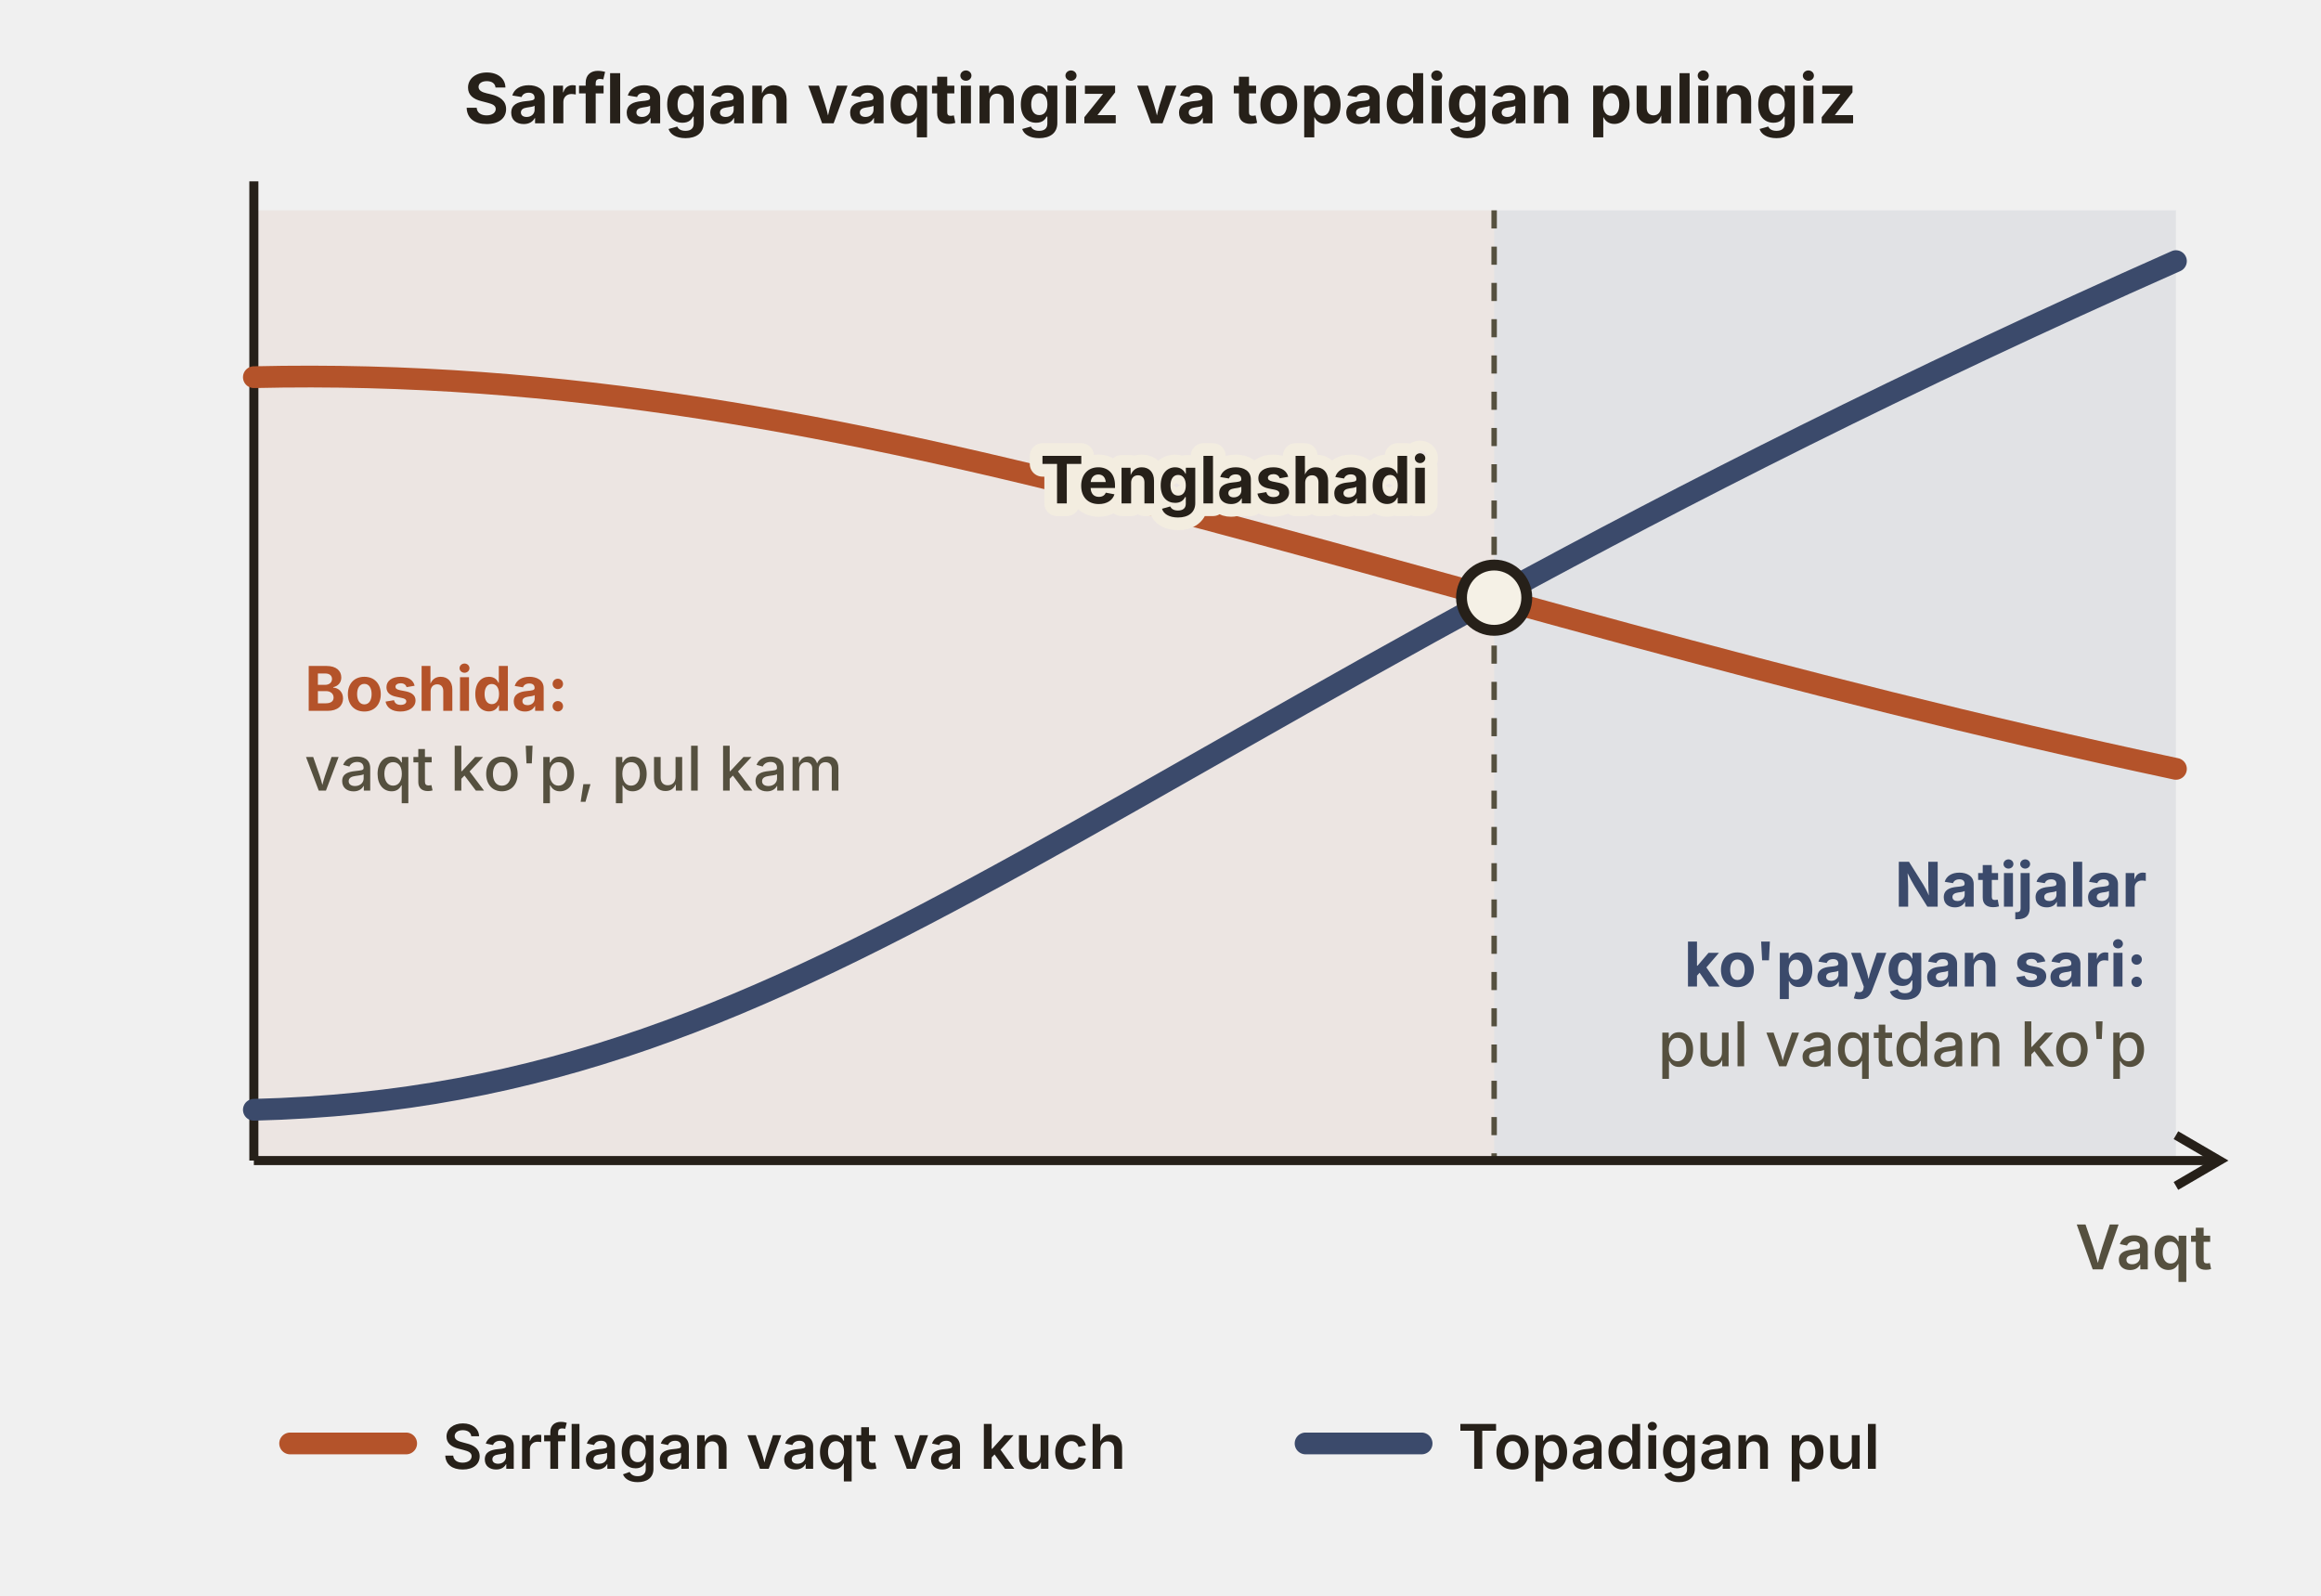
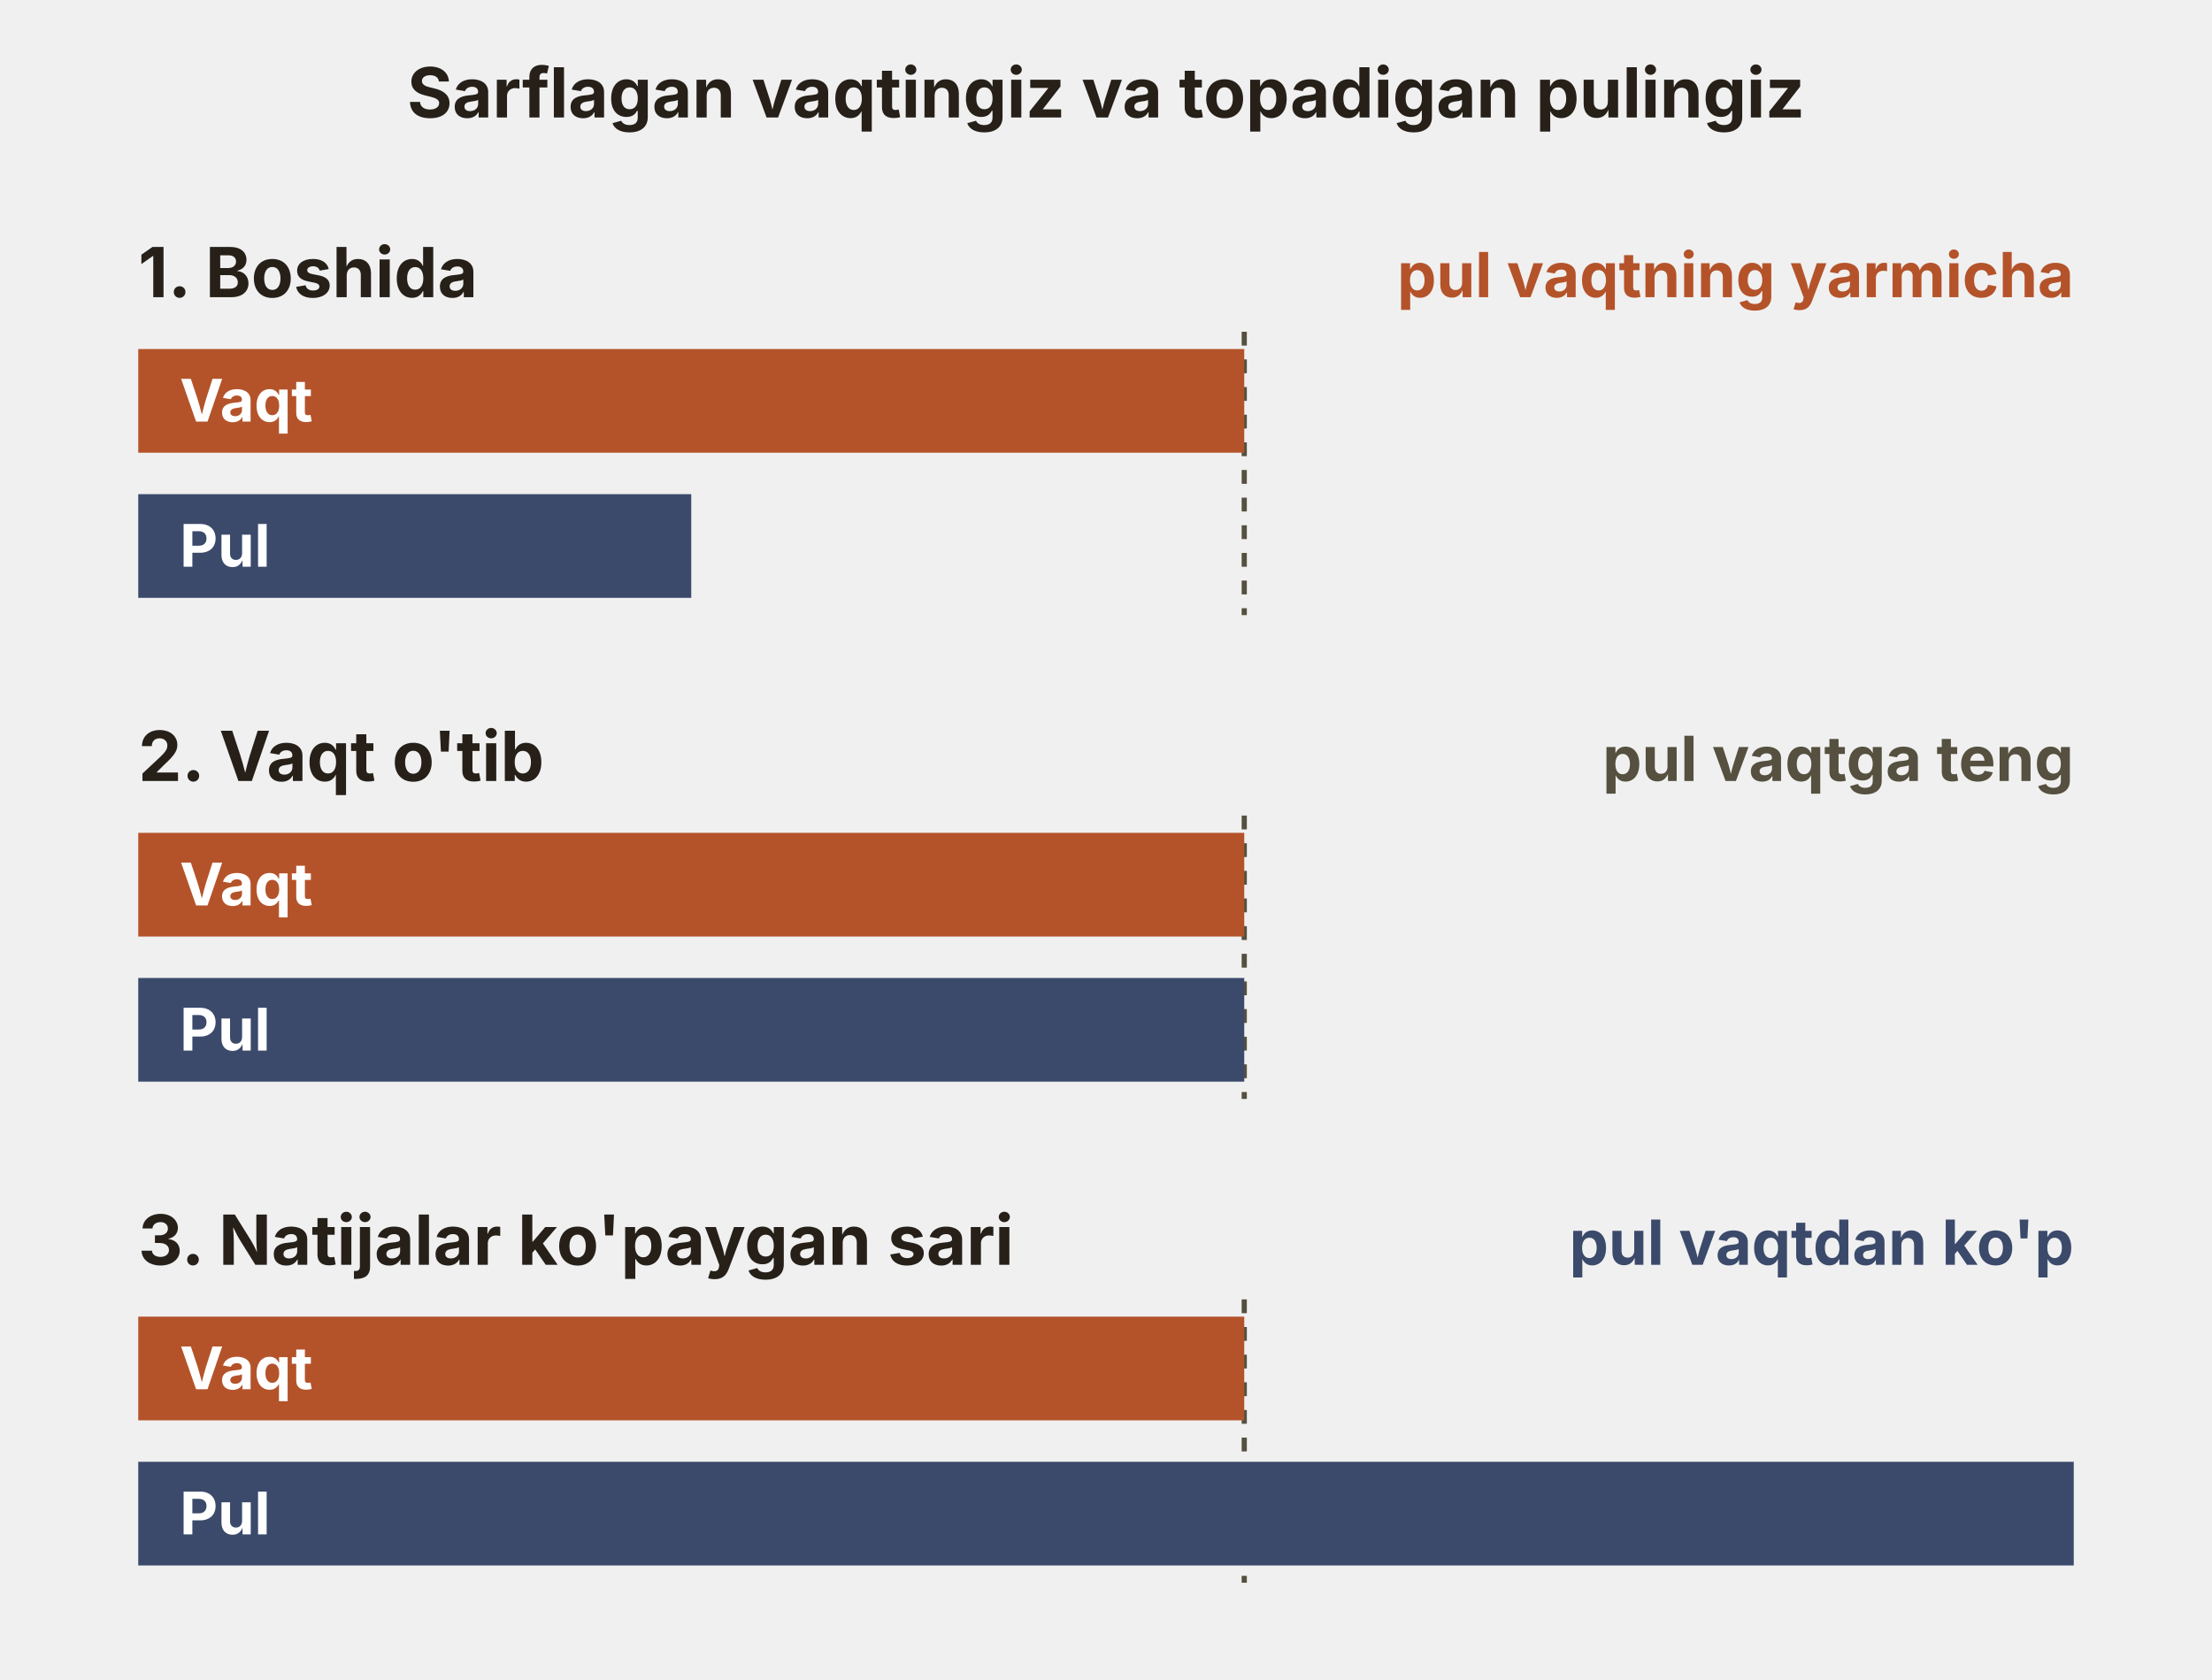
- <svg xmlns="http://www.w3.org/2000/svg" viewBox="0 0 640 440" width="640" height="440" role="img" aria-label="Chizma: boshida sarflagan vaqt va kuch ko'p, topilgan pul kam; vaqt o'tib ikkalasi tenglashadi; natijalar ko'paygan sari pul sarflangan vaqtdan ko'p bo'ladi">
-   <rect x="70" y="58" width="342" height="262" fill="#B4532A" fill-opacity="0.07" />
-   <rect x="412" y="58" width="188" height="262" fill="#3B4A6B" fill-opacity="0.08" />
-   <line x1="412" y1="58" x2="412" y2="320" stroke="#55503F" stroke-width="1.5" stroke-dasharray="5 5" />
-   <text x="320" y="34" font-family="Inter, system-ui, -apple-system, 'Segoe UI', sans-serif" font-size="19" font-weight="700" fill="#262019" text-anchor="middle">Sarflagan vaqtingiz va topadigan pulingiz</text>
-   <path d="M70,320 L610,320" stroke="#262019" stroke-width="2.5" fill="none" />
-   <path d="M600,313 L612,320 L600,327" stroke="#262019" stroke-width="2.5" fill="none" />
-   <path d="M70,320 L70,50" stroke="#262019" stroke-width="2.5" fill="none" />
-   <text x="610" y="350" font-family="Inter, system-ui, -apple-system, 'Segoe UI', sans-serif" font-size="17" font-weight="600" fill="#55503F" text-anchor="end">Vaqt</text>
-   <path class="draw" pathLength="1" d="M70,104 C240,100 380,165 600,212" stroke="#B4532A" stroke-width="6" fill="none" stroke-linecap="round" />
-   <path class="draw" pathLength="1" style="transition-delay:0.35s" d="M70,306 C230,302 300,205 600,72" stroke="#3B4A6B" stroke-width="6" fill="none" stroke-linecap="round" />
-   <g class="pop" style="transition-delay:1.20s">
-     <text x="84" y="196" font-family="Inter, system-ui, -apple-system, 'Segoe UI', sans-serif" font-size="17" font-weight="700" fill="#B4532A" text-anchor="start">Boshida:</text>
-     <text x="84" y="218" font-family="Inter, system-ui, -apple-system, 'Segoe UI', sans-serif" font-size="17" font-weight="500" fill="#55503F" text-anchor="start">vaqt ko'p, pul kam</text>
+ <svg xmlns="http://www.w3.org/2000/svg" viewBox="0 0 640 486" width="640" height="486" role="img" aria-label="Chizma: boshida topadigan pul sarflangan vaqtning yarmicha; vaqt o'tib ikkalasi teng bo'ladi; natijalar ko'paygan sari pul vaqtdan ko'p bo'ladi">
+   <text x="320" y="34" font-family="Inter, system-ui, -apple-system, 'Segoe UI', sans-serif" font-size="20" font-weight="700" fill="#262019" text-anchor="middle">Sarflagan vaqtingiz va topadigan pulingiz</text>
+   <text x="40" y="86" font-family="Inter, system-ui, -apple-system, 'Segoe UI', sans-serif" font-size="20" font-weight="700" fill="#262019" text-anchor="start">1. Boshida</text>
+   <g class="pop" style="transition-delay:1.25s">
+     <text x="600" y="86" font-family="Inter, system-ui, -apple-system, 'Segoe UI', sans-serif" font-size="18" font-weight="700" fill="#B4532A" text-anchor="end">pul vaqtning yarmicha</text>
  </g>
-   <g class="pop" style="transition-delay:1.50s">
-     <circle class="pulse" cx="412" cy="164.8" r="9" fill="#F5F1E6" stroke="#262019" stroke-width="3" />
-     <text x="394" y="138.797" font-family="Inter, system-ui, -apple-system, 'Segoe UI', sans-serif" font-size="18" font-weight="700" fill="#262019" text-anchor="end" stroke="#F3EDE0" stroke-width="7" stroke-linejoin="round" paint-order="stroke">Tenglashadi</text>
+   <line x1="360" y1="96" x2="360" y2="178" stroke="#55503F" stroke-width="1.5" stroke-dasharray="4 4" />
+   <path class="draw" pathLength="1" style="transition-delay:0.25s" d="M40,116 L360,116" stroke="#B4532A" stroke-width="30" fill="none" />
+   <path class="draw" pathLength="1" style="transition-delay:0.55s" d="M40,158 L200,158" stroke="#3B4A6B" stroke-width="30" fill="none" />
+   <g class="pop" style="transition-delay:1.05s">
+     <text x="52" y="122" font-family="Inter, system-ui, -apple-system, 'Segoe UI', sans-serif" font-size="17" font-weight="700" fill="#FFFFFF" text-anchor="start">Vaqt</text>
+     <text x="52" y="164" font-family="Inter, system-ui, -apple-system, 'Segoe UI', sans-serif" font-size="17" font-weight="700" fill="#FFFFFF" text-anchor="start">Pul</text>
  </g>
-   <g class="pop" style="transition-delay:1.80s">
-     <text x="592" y="250" font-family="Inter, system-ui, -apple-system, 'Segoe UI', sans-serif" font-size="17" font-weight="700" fill="#3B4A6B" text-anchor="end">Natijalar</text>
-     <text x="592" y="272" font-family="Inter, system-ui, -apple-system, 'Segoe UI', sans-serif" font-size="17" font-weight="700" fill="#3B4A6B" text-anchor="end">ko'paygan sari:</text>
-     <text x="592" y="294" font-family="Inter, system-ui, -apple-system, 'Segoe UI', sans-serif" font-size="17" font-weight="500" fill="#55503F" text-anchor="end">pul vaqtdan ko'p</text>
+   <text x="40" y="226" font-family="Inter, system-ui, -apple-system, 'Segoe UI', sans-serif" font-size="20" font-weight="700" fill="#262019" text-anchor="start">2. Vaqt o'tib</text>
+   <g class="pop" style="transition-delay:1.85s">
+     <text x="600" y="226" font-family="Inter, system-ui, -apple-system, 'Segoe UI', sans-serif" font-size="18" font-weight="700" fill="#55503F" text-anchor="end">pul vaqtga teng</text>
  </g>
-   <line x1="80" y1="398" x2="112" y2="398" stroke="#B4532A" stroke-width="6" stroke-linecap="round" />
-   <text x="122" y="405" font-family="Inter, system-ui, -apple-system, 'Segoe UI', sans-serif" font-size="17" font-weight="600" fill="#262019" text-anchor="start">Sarflagan vaqt va kuch</text>
-   <line x1="360" y1="398" x2="392" y2="398" stroke="#3B4A6B" stroke-width="6" stroke-linecap="round" />
-   <text x="402" y="405" font-family="Inter, system-ui, -apple-system, 'Segoe UI', sans-serif" font-size="17" font-weight="600" fill="#262019" text-anchor="start">Topadigan pul</text>
+   <line x1="360" y1="236" x2="360" y2="318" stroke="#55503F" stroke-width="1.5" stroke-dasharray="4 4" />
+   <path class="draw" pathLength="1" style="transition-delay:0.85s" d="M40,256 L360,256" stroke="#B4532A" stroke-width="30" fill="none" />
+   <path class="draw" pathLength="1" style="transition-delay:1.15s" d="M40,298 L360,298" stroke="#3B4A6B" stroke-width="30" fill="none" />
+   <g class="pop" style="transition-delay:1.65s">
+     <text x="52" y="262" font-family="Inter, system-ui, -apple-system, 'Segoe UI', sans-serif" font-size="17" font-weight="700" fill="#FFFFFF" text-anchor="start">Vaqt</text>
+     <text x="52" y="304" font-family="Inter, system-ui, -apple-system, 'Segoe UI', sans-serif" font-size="17" font-weight="700" fill="#FFFFFF" text-anchor="start">Pul</text>
+   </g>
+   <text x="40" y="366" font-family="Inter, system-ui, -apple-system, 'Segoe UI', sans-serif" font-size="20" font-weight="700" fill="#262019" text-anchor="start">3. Natijalar ko'paygan sari</text>
+   <g class="pop" style="transition-delay:2.45s">
+     <text x="600" y="366" font-family="Inter, system-ui, -apple-system, 'Segoe UI', sans-serif" font-size="18" font-weight="700" fill="#3B4A6B" text-anchor="end">pul vaqtdan ko'p</text>
+   </g>
+   <line x1="360" y1="376" x2="360" y2="458" stroke="#55503F" stroke-width="1.5" stroke-dasharray="4 4" />
+   <path class="draw" pathLength="1" style="transition-delay:1.45s" d="M40,396 L360,396" stroke="#B4532A" stroke-width="30" fill="none" />
+   <path class="draw" pathLength="1" style="transition-delay:1.75s" d="M40,438 L600,438" stroke="#3B4A6B" stroke-width="30" fill="none" />
+   <g class="pop" style="transition-delay:2.25s">
+     <text x="52" y="402" font-family="Inter, system-ui, -apple-system, 'Segoe UI', sans-serif" font-size="17" font-weight="700" fill="#FFFFFF" text-anchor="start">Vaqt</text>
+     <text x="52" y="444" font-family="Inter, system-ui, -apple-system, 'Segoe UI', sans-serif" font-size="17" font-weight="700" fill="#FFFFFF" text-anchor="start">Pul</text>
+   </g>
</svg>
